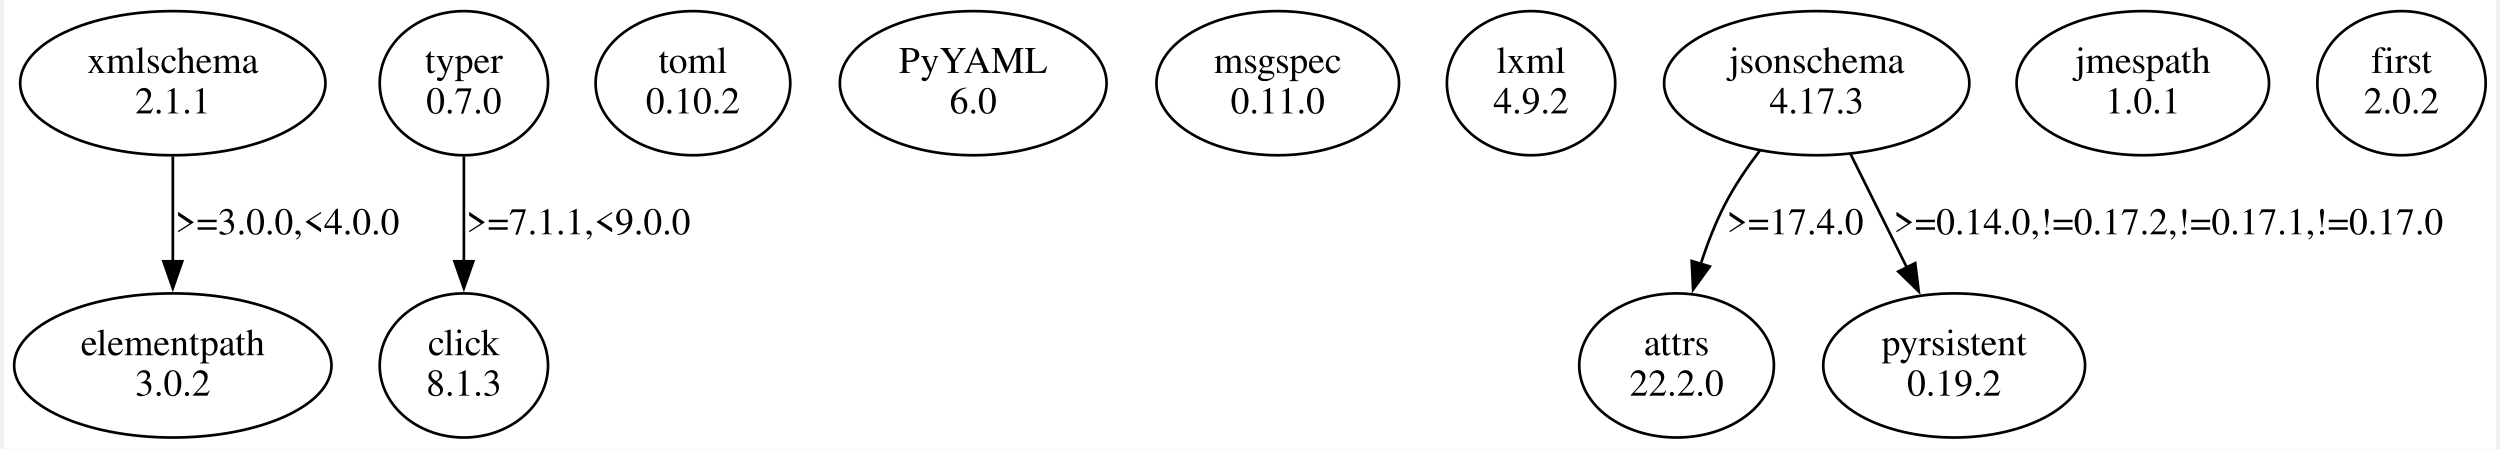
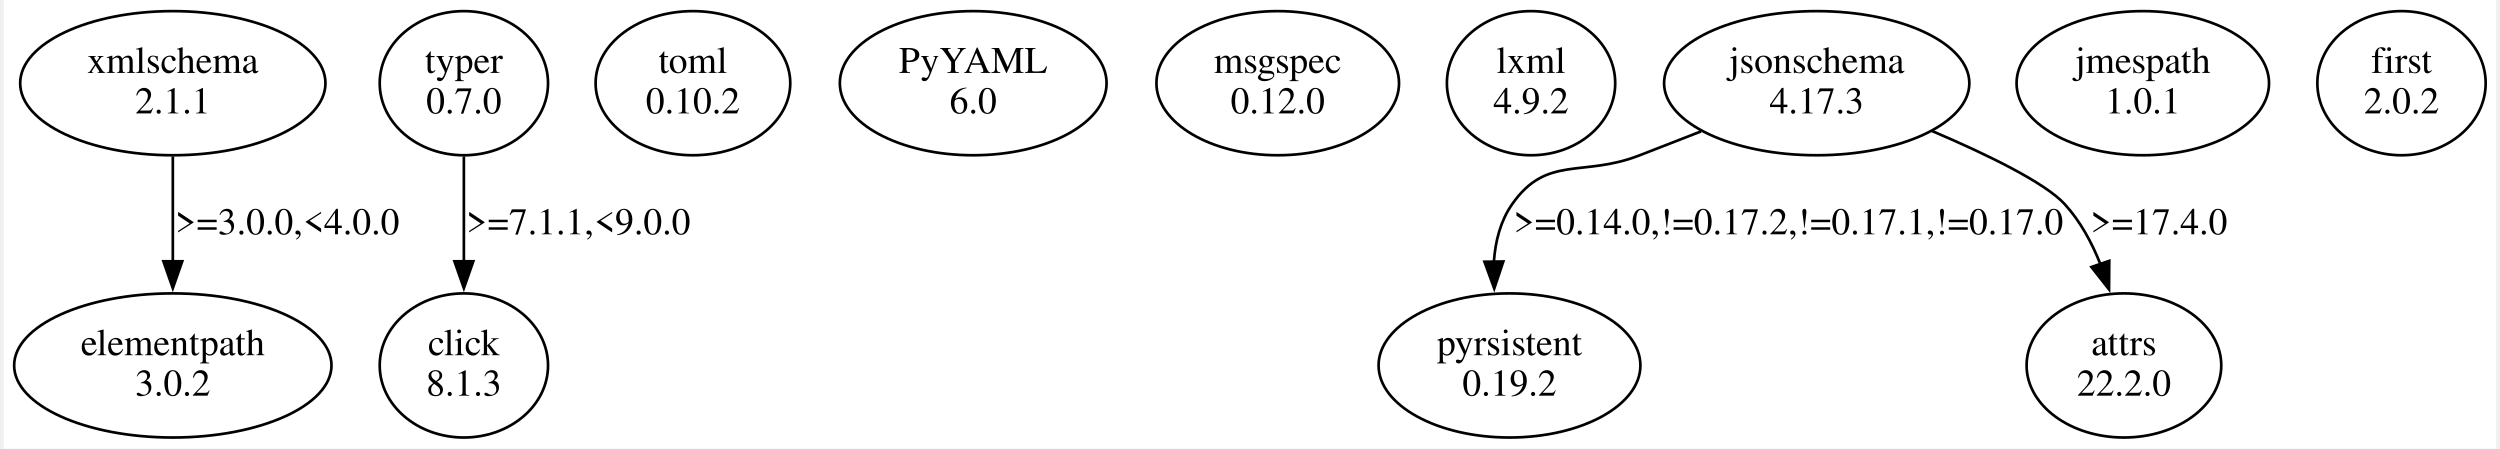
<svg xmlns="http://www.w3.org/2000/svg" width="925pt" height="166pt" viewBox="0.00 0.00 924.80 166.48">
  <g id="graph0" class="graph" transform="scale(1 1) rotate(0) translate(4 162.48)">
    <polygon fill="white" stroke="none" points="-4,4 -4,-162.48 920.8,-162.48 920.8,4 -4,4" />
    <g id="node1" class="node">
      <ellipse fill="none" stroke="black" cx="58.69" cy="-131.61" rx="56.64" ry="26.74" />
      <text text-anchor="middle" x="58.69" y="-135.41" font-family="Times,serif" font-size="14.00">xmlschema</text>
      <text text-anchor="middle" x="58.69" y="-120.41" font-family="Times,serif" font-size="14.00">2.1.1</text>
    </g>
    <g id="node2" class="node">
      <ellipse fill="none" stroke="black" cx="58.69" cy="-26.87" rx="58.88" ry="26.74" />
      <text text-anchor="middle" x="58.69" y="-30.67" font-family="Times,serif" font-size="14.00">elementpath</text>
      <text text-anchor="middle" x="58.69" y="-15.67" font-family="Times,serif" font-size="14.00">3.0.2</text>
    </g>
    <g id="edge1" class="edge">
      <path fill="none" stroke="black" d="M58.69,-104.42C58.69,-92.58 58.69,-78.38 58.69,-65.44" />
      <polygon fill="black" stroke="black" points="62.19,-65.53 58.69,-55.53 55.19,-65.53 62.19,-65.53" />
      <text text-anchor="middle" x="101.19" y="-75.54" font-family="Times,serif" font-size="14.00">&gt;=3.0.0,&lt;4.0.0</text>
    </g>
    <g id="node3" class="node">
      <ellipse fill="none" stroke="black" cx="166.69" cy="-131.61" rx="31.23" ry="26.74" />
      <text text-anchor="middle" x="166.69" y="-135.41" font-family="Times,serif" font-size="14.00">typer</text>
      <text text-anchor="middle" x="166.69" y="-120.41" font-family="Times,serif" font-size="14.00">0.7.0</text>
    </g>
    <g id="node4" class="node">
      <ellipse fill="none" stroke="black" cx="166.69" cy="-26.87" rx="31.23" ry="26.74" />
      <text text-anchor="middle" x="166.69" y="-30.67" font-family="Times,serif" font-size="14.00">click</text>
      <text text-anchor="middle" x="166.69" y="-15.67" font-family="Times,serif" font-size="14.00">8.1.3</text>
    </g>
    <g id="edge2" class="edge">
      <path fill="none" stroke="black" d="M166.69,-104.42C166.69,-92.58 166.69,-78.38 166.69,-65.44" />
      <polygon fill="black" stroke="black" points="170.19,-65.53 166.69,-55.53 163.19,-65.53 170.19,-65.53" />
      <text text-anchor="middle" x="209.19" y="-75.54" font-family="Times,serif" font-size="14.00">&gt;=7.1.1,&lt;9.0.0</text>
    </g>
    <g id="node5" class="node">
      <ellipse fill="none" stroke="black" cx="251.69" cy="-131.61" rx="36.12" ry="26.74" />
      <text text-anchor="middle" x="251.69" y="-135.41" font-family="Times,serif" font-size="14.00">toml</text>
      <text text-anchor="middle" x="251.69" y="-120.41" font-family="Times,serif" font-size="14.00">0.10.2</text>
    </g>
    <g id="node6" class="node">
      <ellipse fill="none" stroke="black" cx="355.69" cy="-131.61" rx="49.49" ry="26.74" />
      <text text-anchor="middle" x="355.69" y="-135.41" font-family="Times,serif" font-size="14.00">PyYAML</text>
      <text text-anchor="middle" x="355.69" y="-120.41" font-family="Times,serif" font-size="14.00">6.0</text>
    </g>
    <g id="node7" class="node">
      <ellipse fill="none" stroke="black" cx="468.69" cy="-131.61" rx="45.01" ry="26.74" />
      <text text-anchor="middle" x="468.69" y="-135.41" font-family="Times,serif" font-size="14.00">msgspec</text>
-       <text text-anchor="middle" x="468.69" y="-120.41" font-family="Times,serif" font-size="14.00">0.11.0</text>
+       <text text-anchor="middle" x="468.69" y="-120.41" font-family="Times,serif" font-size="14.00">0.12.0</text>
    </g>
    <g id="node8" class="node">
      <ellipse fill="none" stroke="black" cx="562.69" cy="-131.61" rx="31.23" ry="26.74" />
      <text text-anchor="middle" x="562.69" y="-135.41" font-family="Times,serif" font-size="14.00">lxml</text>
      <text text-anchor="middle" x="562.69" y="-120.41" font-family="Times,serif" font-size="14.00">4.9.2</text>
    </g>
    <g id="node9" class="node">
      <ellipse fill="none" stroke="black" cx="668.69" cy="-131.61" rx="56.64" ry="26.74" />
      <text text-anchor="middle" x="668.69" y="-135.41" font-family="Times,serif" font-size="14.00">jsonschema</text>
      <text text-anchor="middle" x="668.69" y="-120.41" font-family="Times,serif" font-size="14.00">4.17.3</text>
    </g>
    <g id="node10" class="node">
-       <ellipse fill="none" stroke="black" cx="616.69" cy="-26.87" rx="36.12" ry="26.74" />
-       <text text-anchor="middle" x="616.69" y="-30.67" font-family="Times,serif" font-size="14.00">attrs</text>
-       <text text-anchor="middle" x="616.69" y="-15.67" font-family="Times,serif" font-size="14.00">22.2.0</text>
+       <ellipse fill="none" stroke="black" cx="554.69" cy="-26.87" rx="48.58" ry="26.74" />
+       <text text-anchor="middle" x="554.69" y="-30.67" font-family="Times,serif" font-size="14.00">pyrsistent</text>
+       <text text-anchor="middle" x="554.69" y="-15.67" font-family="Times,serif" font-size="14.00">0.19.2</text>
    </g>
    <g id="edge3" class="edge">
-       <path fill="none" stroke="black" d="M647.6,-106.62C642.89,-100.44 638.24,-93.58 634.69,-86.74 631.09,-79.79 628.08,-72 625.61,-64.42" />
-       <polygon fill="black" stroke="black" points="629.02,-63.61 622.81,-55.03 622.31,-65.61 629.02,-63.61" />
-       <text text-anchor="middle" x="660.69" y="-75.54" font-family="Times,serif" font-size="14.00">&gt;=17.4.0</text>
+       <path fill="none" stroke="black" d="M625.75,-113.72C618.08,-110.72 610.15,-107.63 602.69,-104.74 581.83,-96.66 568.52,-105.06 555.69,-86.74 551.33,-80.51 549.42,-72.94 548.9,-65.32" />
+       <polygon fill="black" stroke="black" points="552.4,-65.45 549.03,-55.41 545.4,-65.36 552.4,-65.45" />
+       <text text-anchor="middle" x="658.19" y="-75.54" font-family="Times,serif" font-size="14.00">&gt;=0.14.0,!=0.17.2,!=0.17.1,!=0.17.0</text>
    </g>
    <g id="node11" class="node">
-       <ellipse fill="none" stroke="black" cx="719.69" cy="-26.87" rx="48.58" ry="26.74" />
-       <text text-anchor="middle" x="719.69" y="-30.67" font-family="Times,serif" font-size="14.00">pyrsistent</text>
-       <text text-anchor="middle" x="719.69" y="-15.67" font-family="Times,serif" font-size="14.00">0.19.2</text>
+       <ellipse fill="none" stroke="black" cx="782.69" cy="-26.87" rx="36.12" ry="26.74" />
+       <text text-anchor="middle" x="782.69" y="-30.67" font-family="Times,serif" font-size="14.00">attrs</text>
+       <text text-anchor="middle" x="782.69" y="-15.67" font-family="Times,serif" font-size="14.00">22.2.0</text>
    </g>
    <g id="edge4" class="edge">
-       <path fill="none" stroke="black" d="M681.3,-105.21C687.6,-92.52 695.32,-76.96 702.18,-63.13" />
-       <polygon fill="black" stroke="black" points="705.24,-64.84 706.56,-54.33 698.97,-61.73 705.24,-64.84" />
-       <text text-anchor="middle" x="799.19" y="-75.54" font-family="Times,serif" font-size="14.00">&gt;=0.14.0,!=0.17.2,!=0.17.1,!=0.17.0</text>
+       <path fill="none" stroke="black" d="M711.43,-113.89C731.81,-105.2 753.34,-94.76 760.69,-86.74 766.47,-80.44 770.77,-72.47 773.96,-64.46" />
+       <polygon fill="black" stroke="black" points="777.24,-65.68 777.16,-55.08 770.62,-63.41 777.24,-65.68" />
+       <text text-anchor="middle" x="795.69" y="-75.54" font-family="Times,serif" font-size="14.00">&gt;=17.4.0</text>
    </g>
    <g id="node12" class="node">
      <ellipse fill="none" stroke="black" cx="789.69" cy="-131.61" rx="46.84" ry="26.74" />
      <text text-anchor="middle" x="789.69" y="-135.41" font-family="Times,serif" font-size="14.00">jmespath</text>
      <text text-anchor="middle" x="789.69" y="-120.41" font-family="Times,serif" font-size="14.00">1.0.1</text>
    </g>
    <g id="node13" class="node">
      <ellipse fill="none" stroke="black" cx="885.69" cy="-131.61" rx="31.23" ry="26.74" />
      <text text-anchor="middle" x="885.69" y="-135.41" font-family="Times,serif" font-size="14.00">first</text>
      <text text-anchor="middle" x="885.69" y="-120.41" font-family="Times,serif" font-size="14.00">2.0.2</text>
    </g>
  </g>
</svg>
